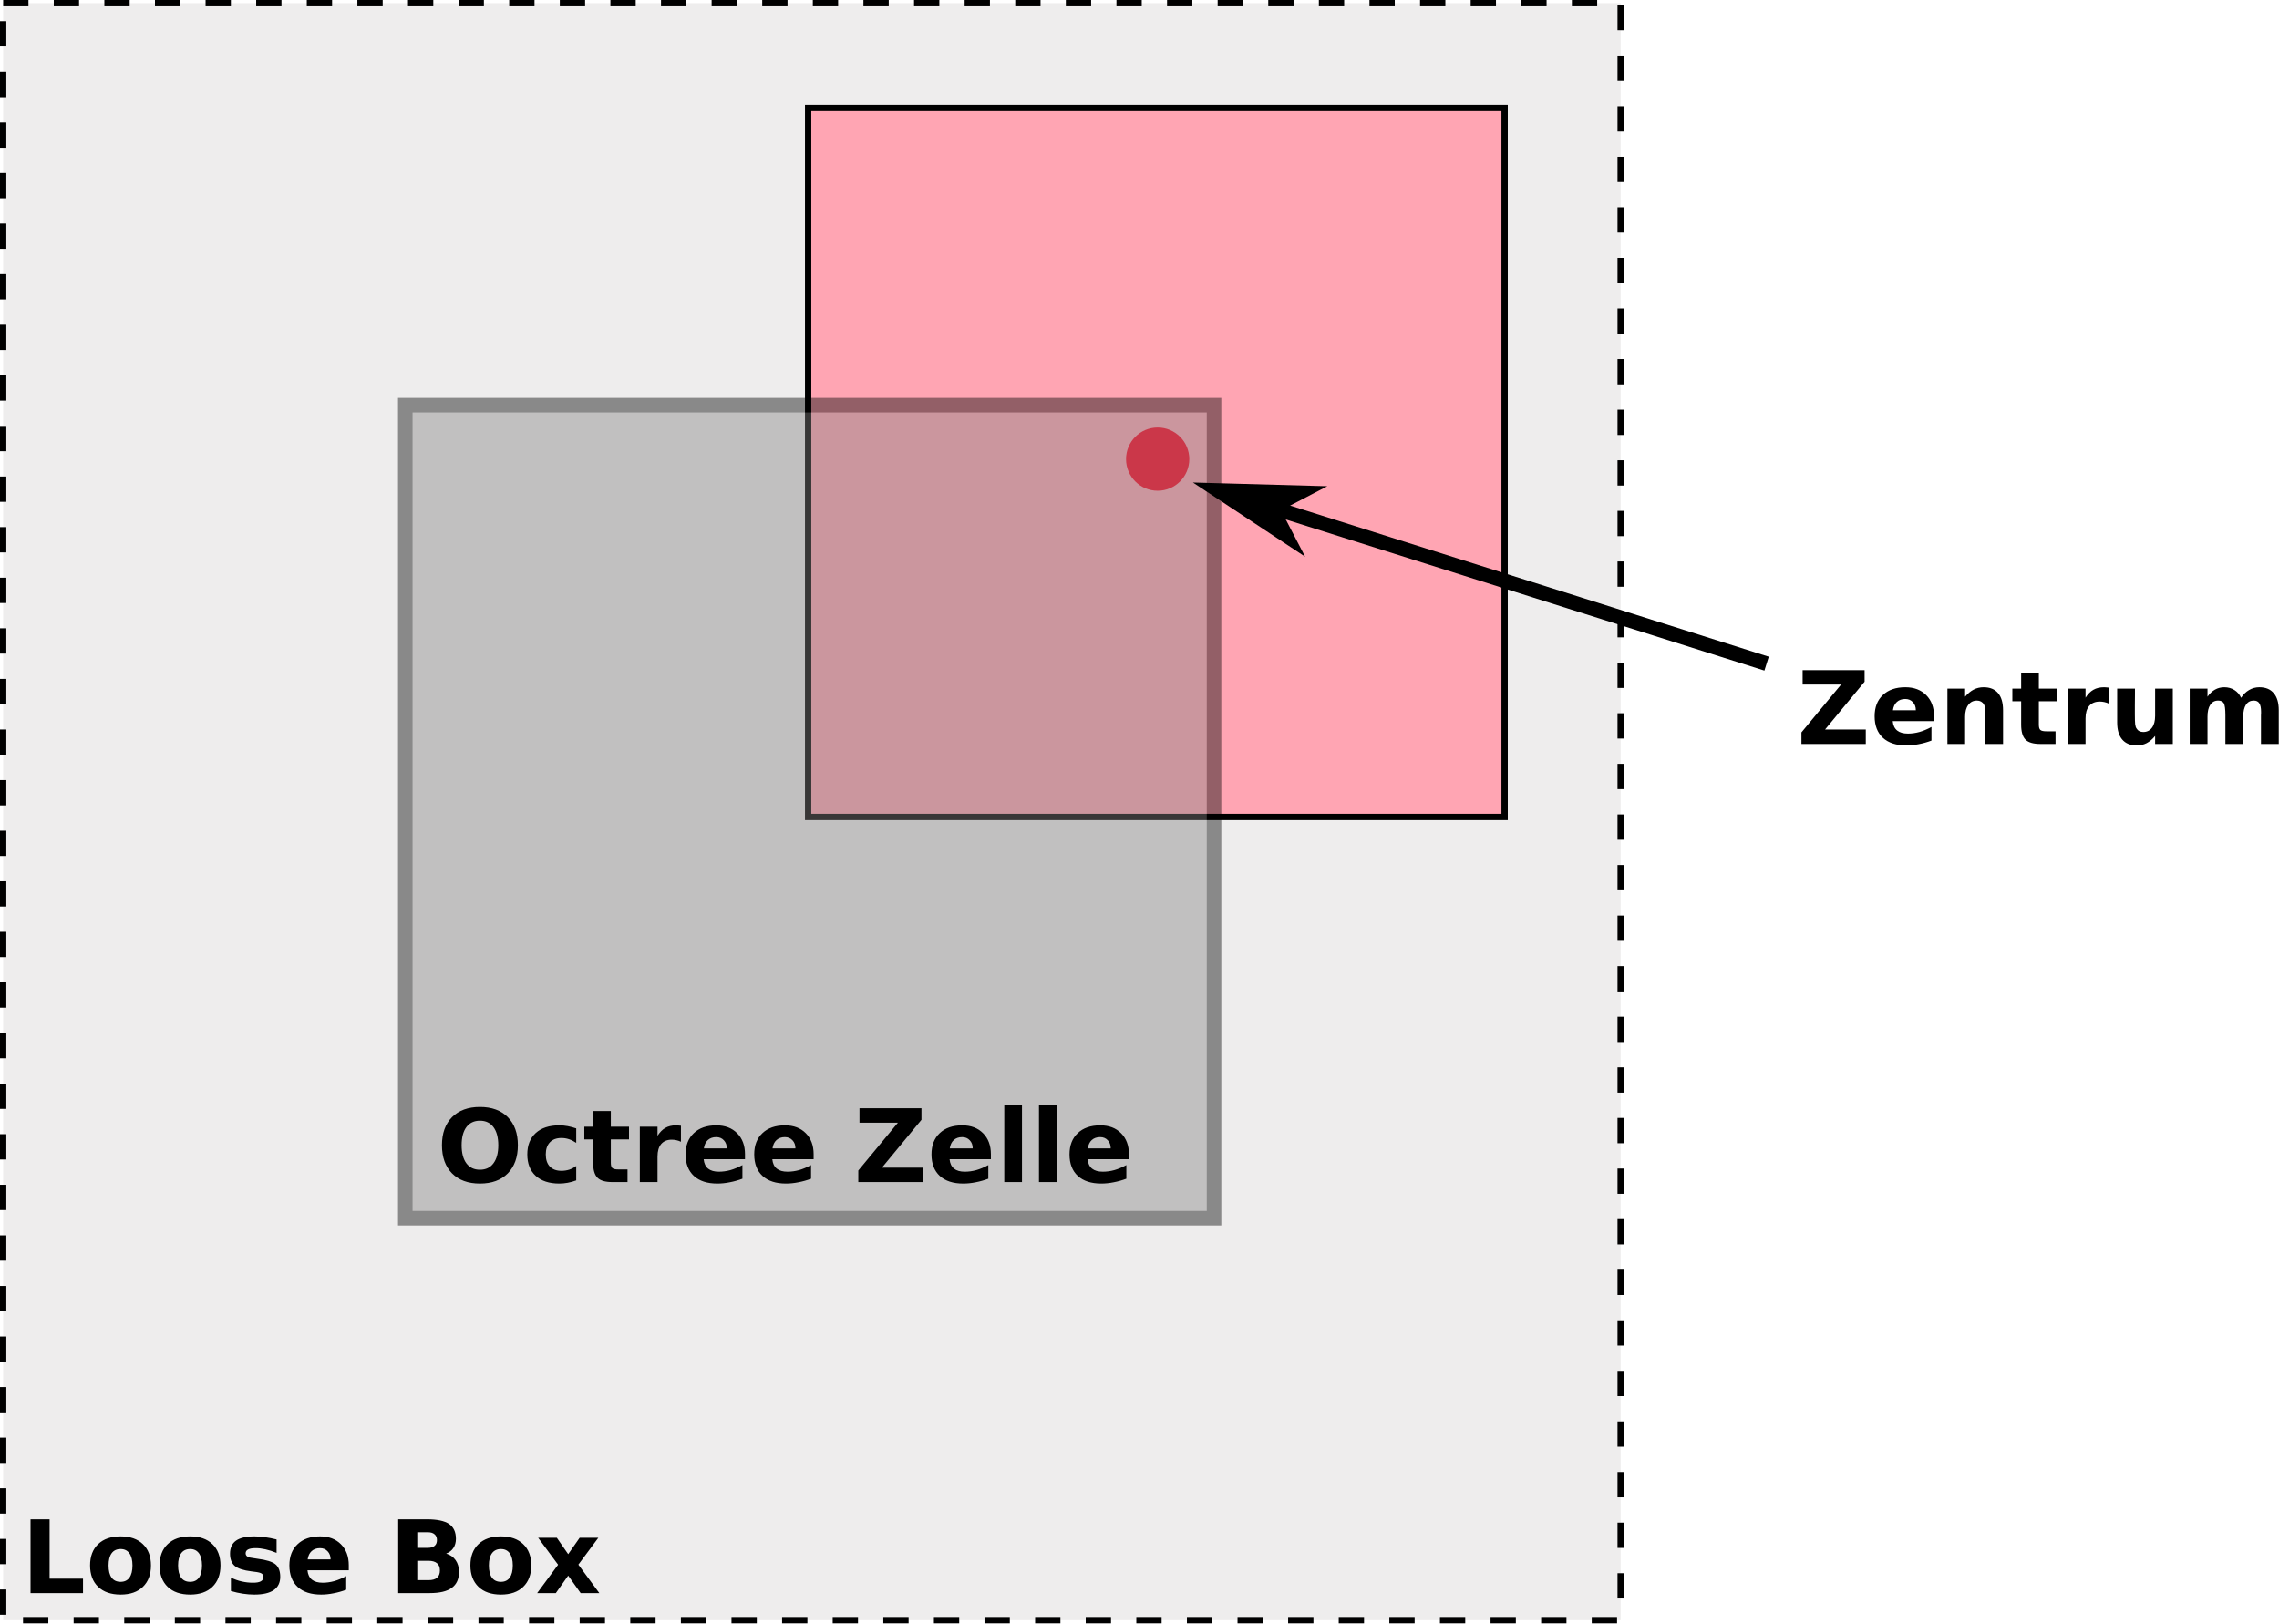
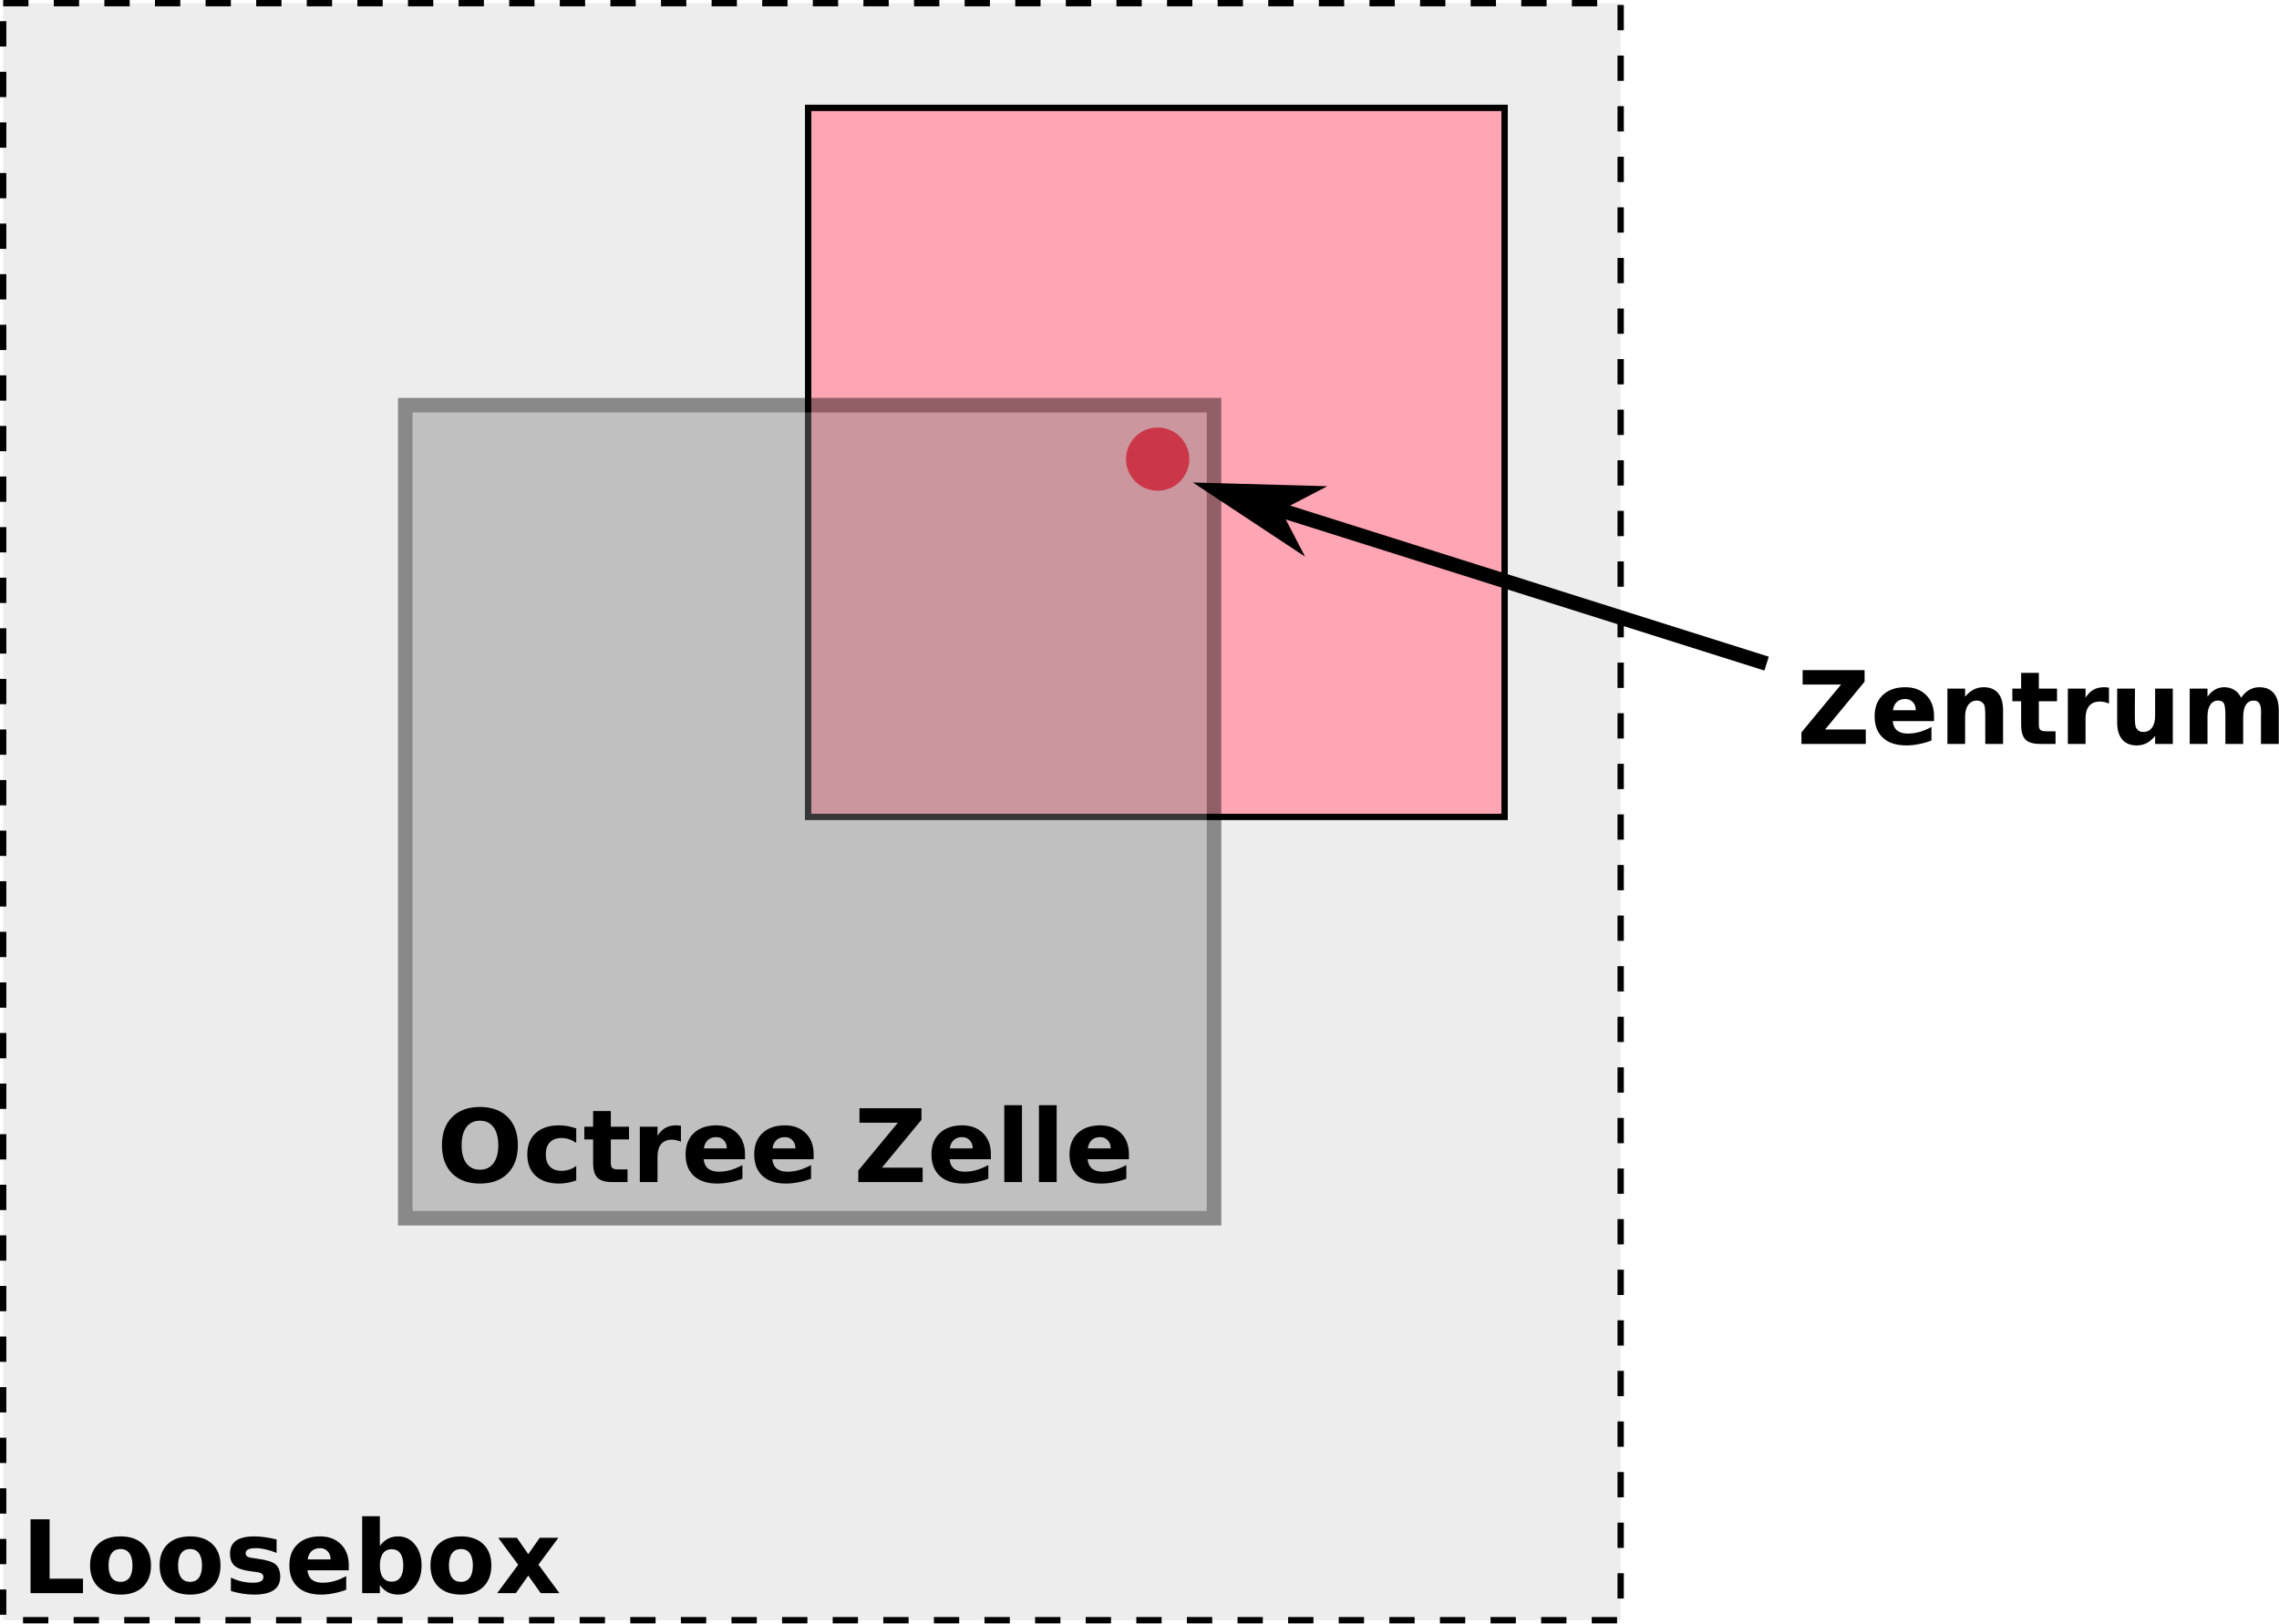
<svg xmlns="http://www.w3.org/2000/svg" width="360.29" height="256.714" id="svg2" version="1.0" style="display:inline">
  <defs id="defs4">
    <marker orient="auto" refY="0" refX="0" id="Arrow1Mend" style="overflow:visible">
      <path id="path3292" d="M 0,0 L 5,-5 L -12.5,0 L 5,5 L 0,0 z" style="fill-rule:evenodd;stroke:#000000;stroke-width:1pt;marker-start:none" transform="matrix(-0.4,0,0,-0.4,-4,0)" />
    </marker>
  </defs>
  <g id="layer4" style="display:inline" transform="translate(-182.3571,-479.7193)">
    <rect style="fill:#eeeded;fill-opacity:1;fill-rule:evenodd;stroke:#000000;stroke-width:1;stroke-linecap:butt;stroke-linejoin:miter;stroke-miterlimit:4;stroke-dasharray:4, 4;stroke-dashoffset:0;stroke-opacity:1" id="rect2478" width="255.714" height="255.714" x="182.857" y="480.219" />
  </g>
  <g id="layer7" style="display:inline" transform="translate(-182.3571,-479.7193)">
    <g id="g4119">
      <rect y="496.778" x="310.117" height="112.127" width="110.107" id="rect3269" style="fill:#ffa5b3;fill-opacity:1;fill-rule:evenodd;stroke:#000000;stroke-width:1px;stroke-linecap:butt;stroke-linejoin:miter;stroke-opacity:1" />
-       <path transform="translate(-1.76777,1.38896)" d="M 372.143,550.934 A 5,5 0 1 1 362.143,550.934 A 5,5 0 1 1 372.143,550.934 z" id="path3266" style="opacity:1;fill:#ff001f;fill-opacity:1;stroke:none;stroke-width:1;stroke-miterlimit:4;stroke-dasharray:4, 4;stroke-dashoffset:0;stroke-opacity:1;display:inline" />
+       <path transform="translate(-1.76777,1.38896)" d="m 372.143,550.934 c 0,2.761 -2.239,5 -5,5 -2.761,0 -5,-2.239 -5,-5 0,-2.761 2.239,-5 5,-5 2.761,0 5,2.239 5,5 z" id="path3266" style="opacity:1;fill:#ff001f;fill-opacity:1;stroke:none;stroke-width:1;stroke-miterlimit:4;stroke-dasharray:4, 4;stroke-dashoffset:0;stroke-opacity:1;display:inline" />
    </g>
    <rect style="opacity:0.422;fill:#848181;fill-opacity:1;fill-rule:evenodd;stroke:#000000;stroke-width:2.3;stroke-linecap:butt;stroke-linejoin:miter;stroke-miterlimit:4;stroke-dasharray:none;stroke-opacity:1;display:inline" id="rect3263" width="127.857" height="128.571" x="246.429" y="543.791" />
  </g>
  <g id="layer8" style="display:inline" transform="translate(-182.3571,-479.7193)">
-     <text xml:space="preserve" style="font-size:16px;font-style:normal;font-variant:normal;font-weight:bold;font-stretch:normal;text-align:start;line-height:100%;writing-mode:lr-tb;text-anchor:start;fill:#000000;fill-opacity:1;stroke:none;stroke-width:1px;stroke-linecap:butt;stroke-linejoin:miter;stroke-opacity:1;display:inline;font-family:Bitstream Vera Sans;-inkscape-font-specification:Bitstream Vera Sans Bold" x="185.714" y="731.648" id="text3250">
-       <tspan id="tspan3252" x="185.714" y="731.648">Loose Box</tspan>
+     <text xml:space="preserve" style="font-size:16px;font-style:normal;font-variant:normal;font-weight:bold;font-stretch:normal;text-align:start;line-height:100%;writing-mode:lr-tb;text-anchor:start;fill:#000000;fill-opacity:1;stroke:none;display:inline;font-family:Bitstream Vera Sans;-inkscape-font-specification:Bitstream Vera Sans Bold" x="185.714" y="731.648" id="text3250">
+       <tspan id="tspan3252" x="185.714" y="731.648">Loosebox</tspan>
    </text>
-     <text xml:space="preserve" style="font-size:16px;font-style:normal;font-variant:normal;font-weight:bold;font-stretch:normal;text-align:start;line-height:125%;writing-mode:lr-tb;text-anchor:start;fill:#000000;fill-opacity:1;stroke:none;stroke-width:1px;stroke-linecap:butt;stroke-linejoin:miter;stroke-opacity:1;display:inline;font-family:Bitstream Vera Sans;-inkscape-font-specification:Bitstream Vera Sans Bold" x="466.429" y="597.362" id="text3254">
+     <text xml:space="preserve" style="font-size:16px;font-style:normal;font-variant:normal;font-weight:bold;font-stretch:normal;text-align:start;line-height:125%;writing-mode:lr-tb;text-anchor:start;fill:#000000;fill-opacity:1;stroke:none;display:inline;font-family:Bitstream Vera Sans;-inkscape-font-specification:Bitstream Vera Sans Bold" x="466.429" y="597.362" id="text3254">
      <tspan id="tspan3256" x="466.429" y="597.362">Zentrum</tspan>
    </text>
-     <text xml:space="preserve" style="font-size:16px;font-style:normal;font-variant:normal;font-weight:bold;font-stretch:normal;text-align:start;line-height:125%;writing-mode:lr-tb;text-anchor:start;fill:#000000;fill-opacity:1;stroke:none;stroke-width:1px;stroke-linecap:butt;stroke-linejoin:miter;stroke-opacity:1;display:inline;font-family:Bitstream Vera Sans;-inkscape-font-specification:Bitstream Vera Sans Bold" x="251.429" y="666.648" id="text3258">
+     <text xml:space="preserve" style="font-size:16px;font-style:normal;font-variant:normal;font-weight:bold;font-stretch:normal;text-align:start;line-height:125%;writing-mode:lr-tb;text-anchor:start;fill:#000000;fill-opacity:1;stroke:none;display:inline;font-family:Bitstream Vera Sans;-inkscape-font-specification:Bitstream Vera Sans Bold" x="251.429" y="666.648" id="text3258">
      <tspan id="tspan3260" x="251.429" y="666.648">Octree Zelle</tspan>
    </text>
-     <path style="fill:none;fill-rule:evenodd;stroke:#000000;stroke-width:2.3;stroke-linecap:butt;stroke-linejoin:miter;marker-end:url(#Arrow1Mend);stroke-miterlimit:4;stroke-dasharray:none;stroke-opacity:1" d="M 461.64,584.662 L 375.272,557.387" id="path3278" />
+     <path style="fill:none;stroke:#000000;stroke-width:2.3;stroke-linecap:butt;stroke-linejoin:miter;stroke-miterlimit:4;stroke-opacity:1;stroke-dasharray:none;marker-end:url(#Arrow1Mend)" d="M 461.64,584.662 375.272,557.387" id="path3278" />
  </g>
</svg>
